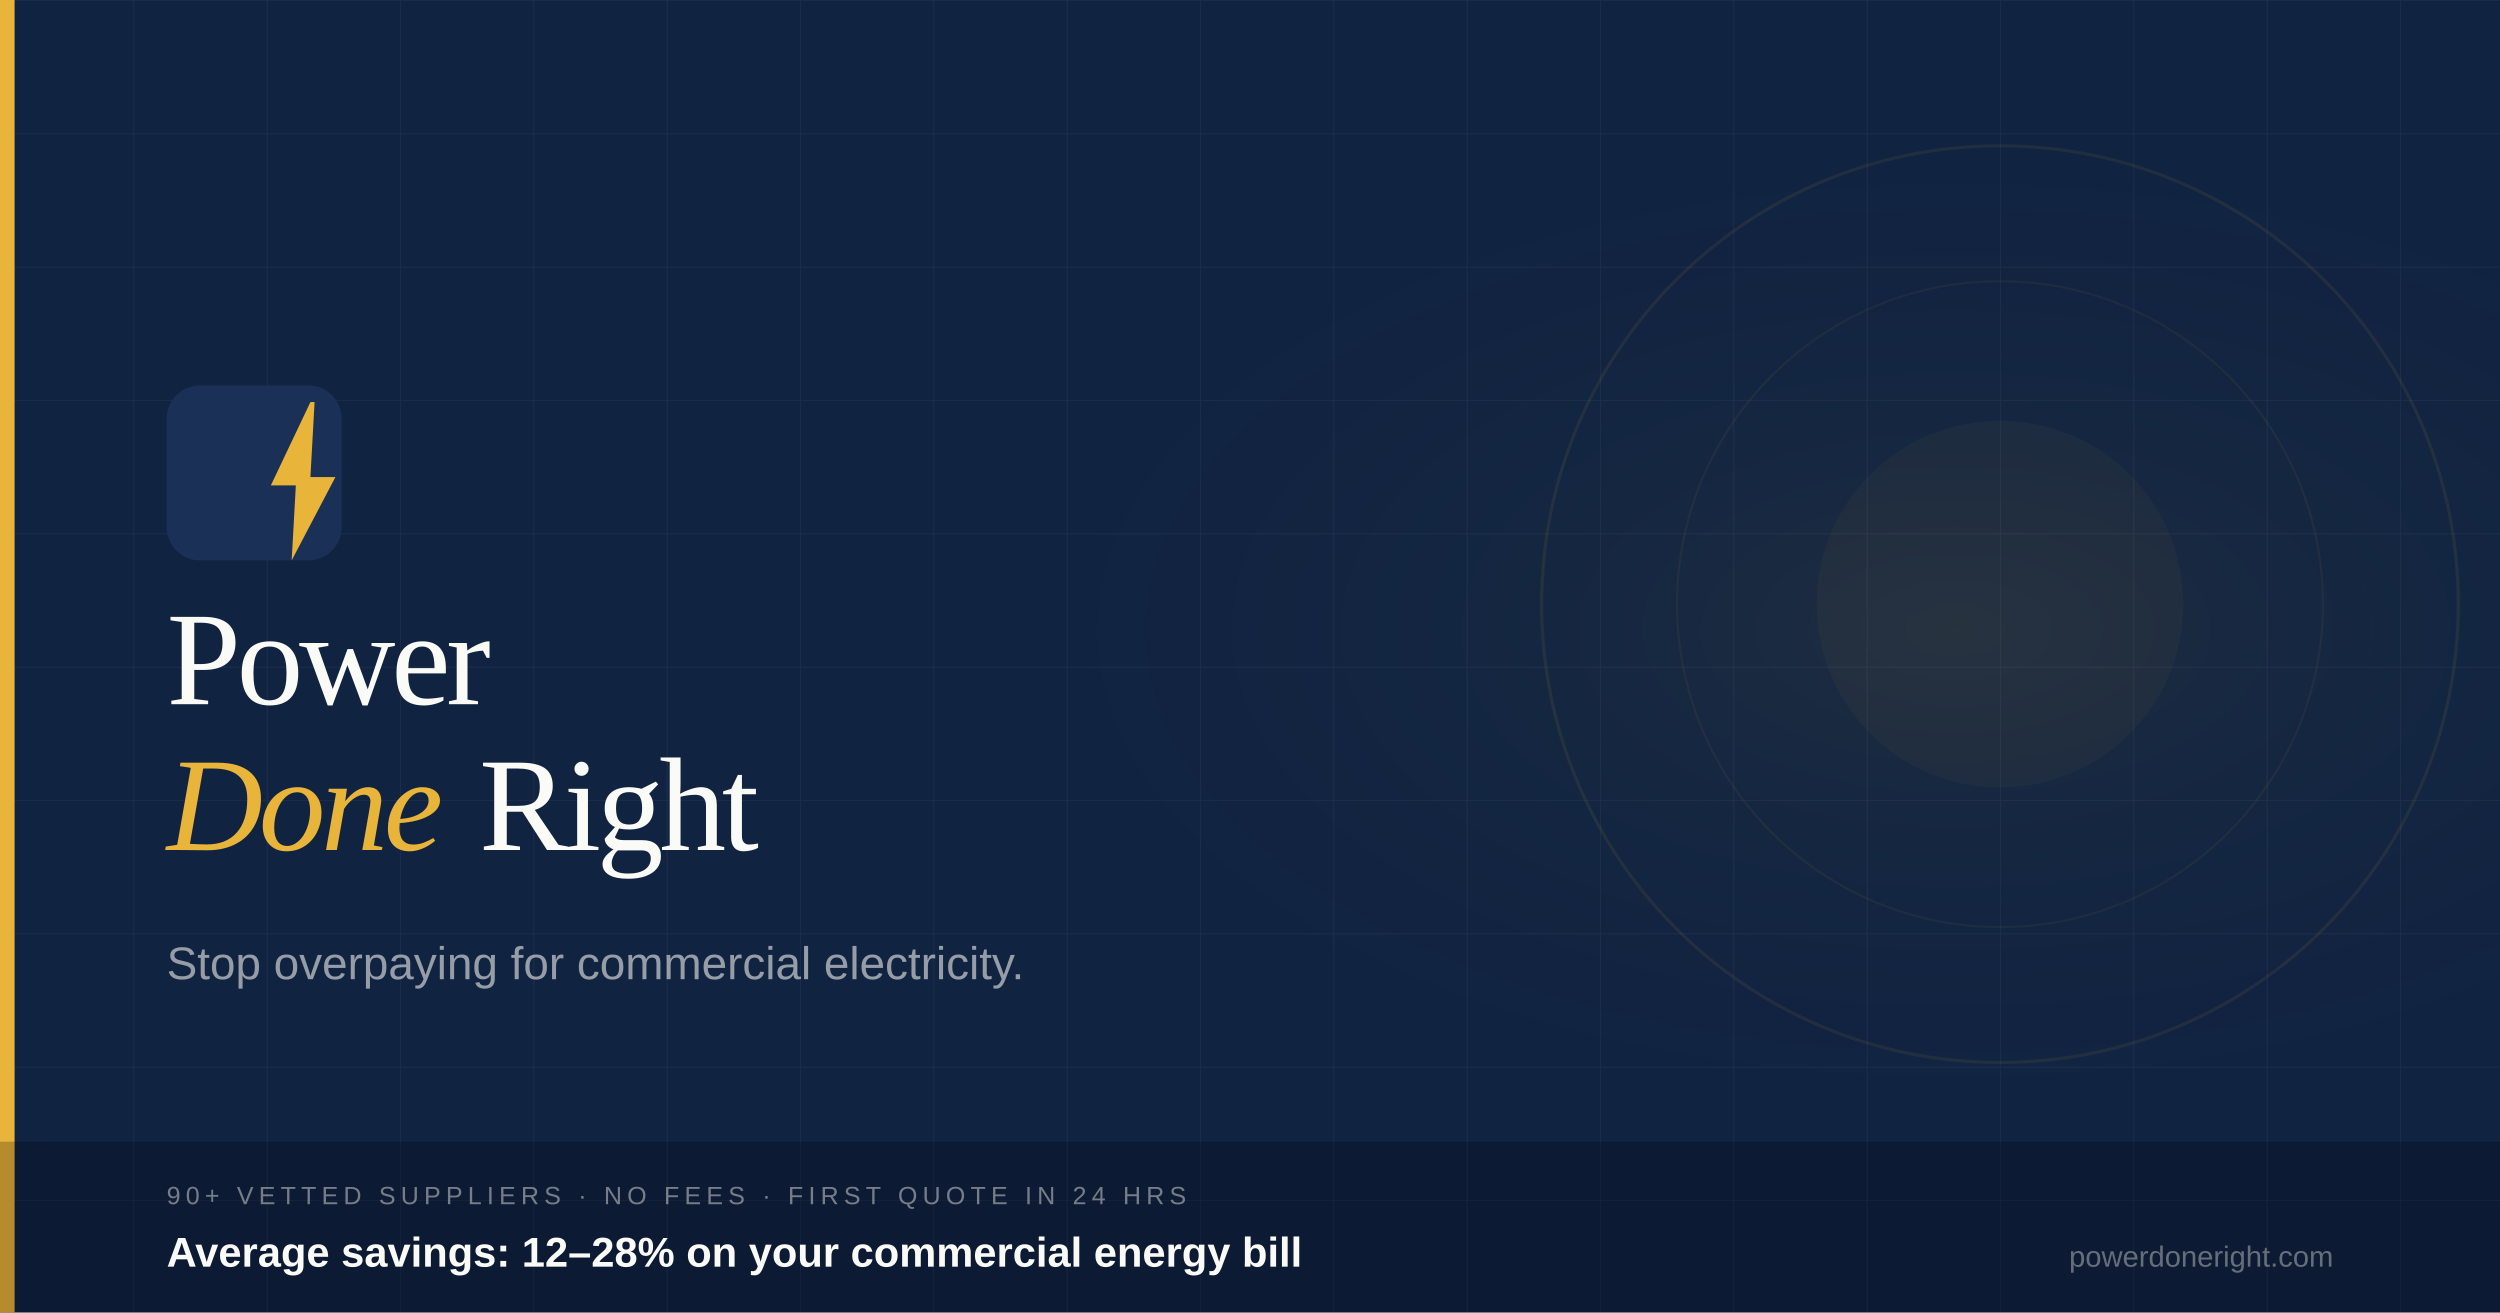
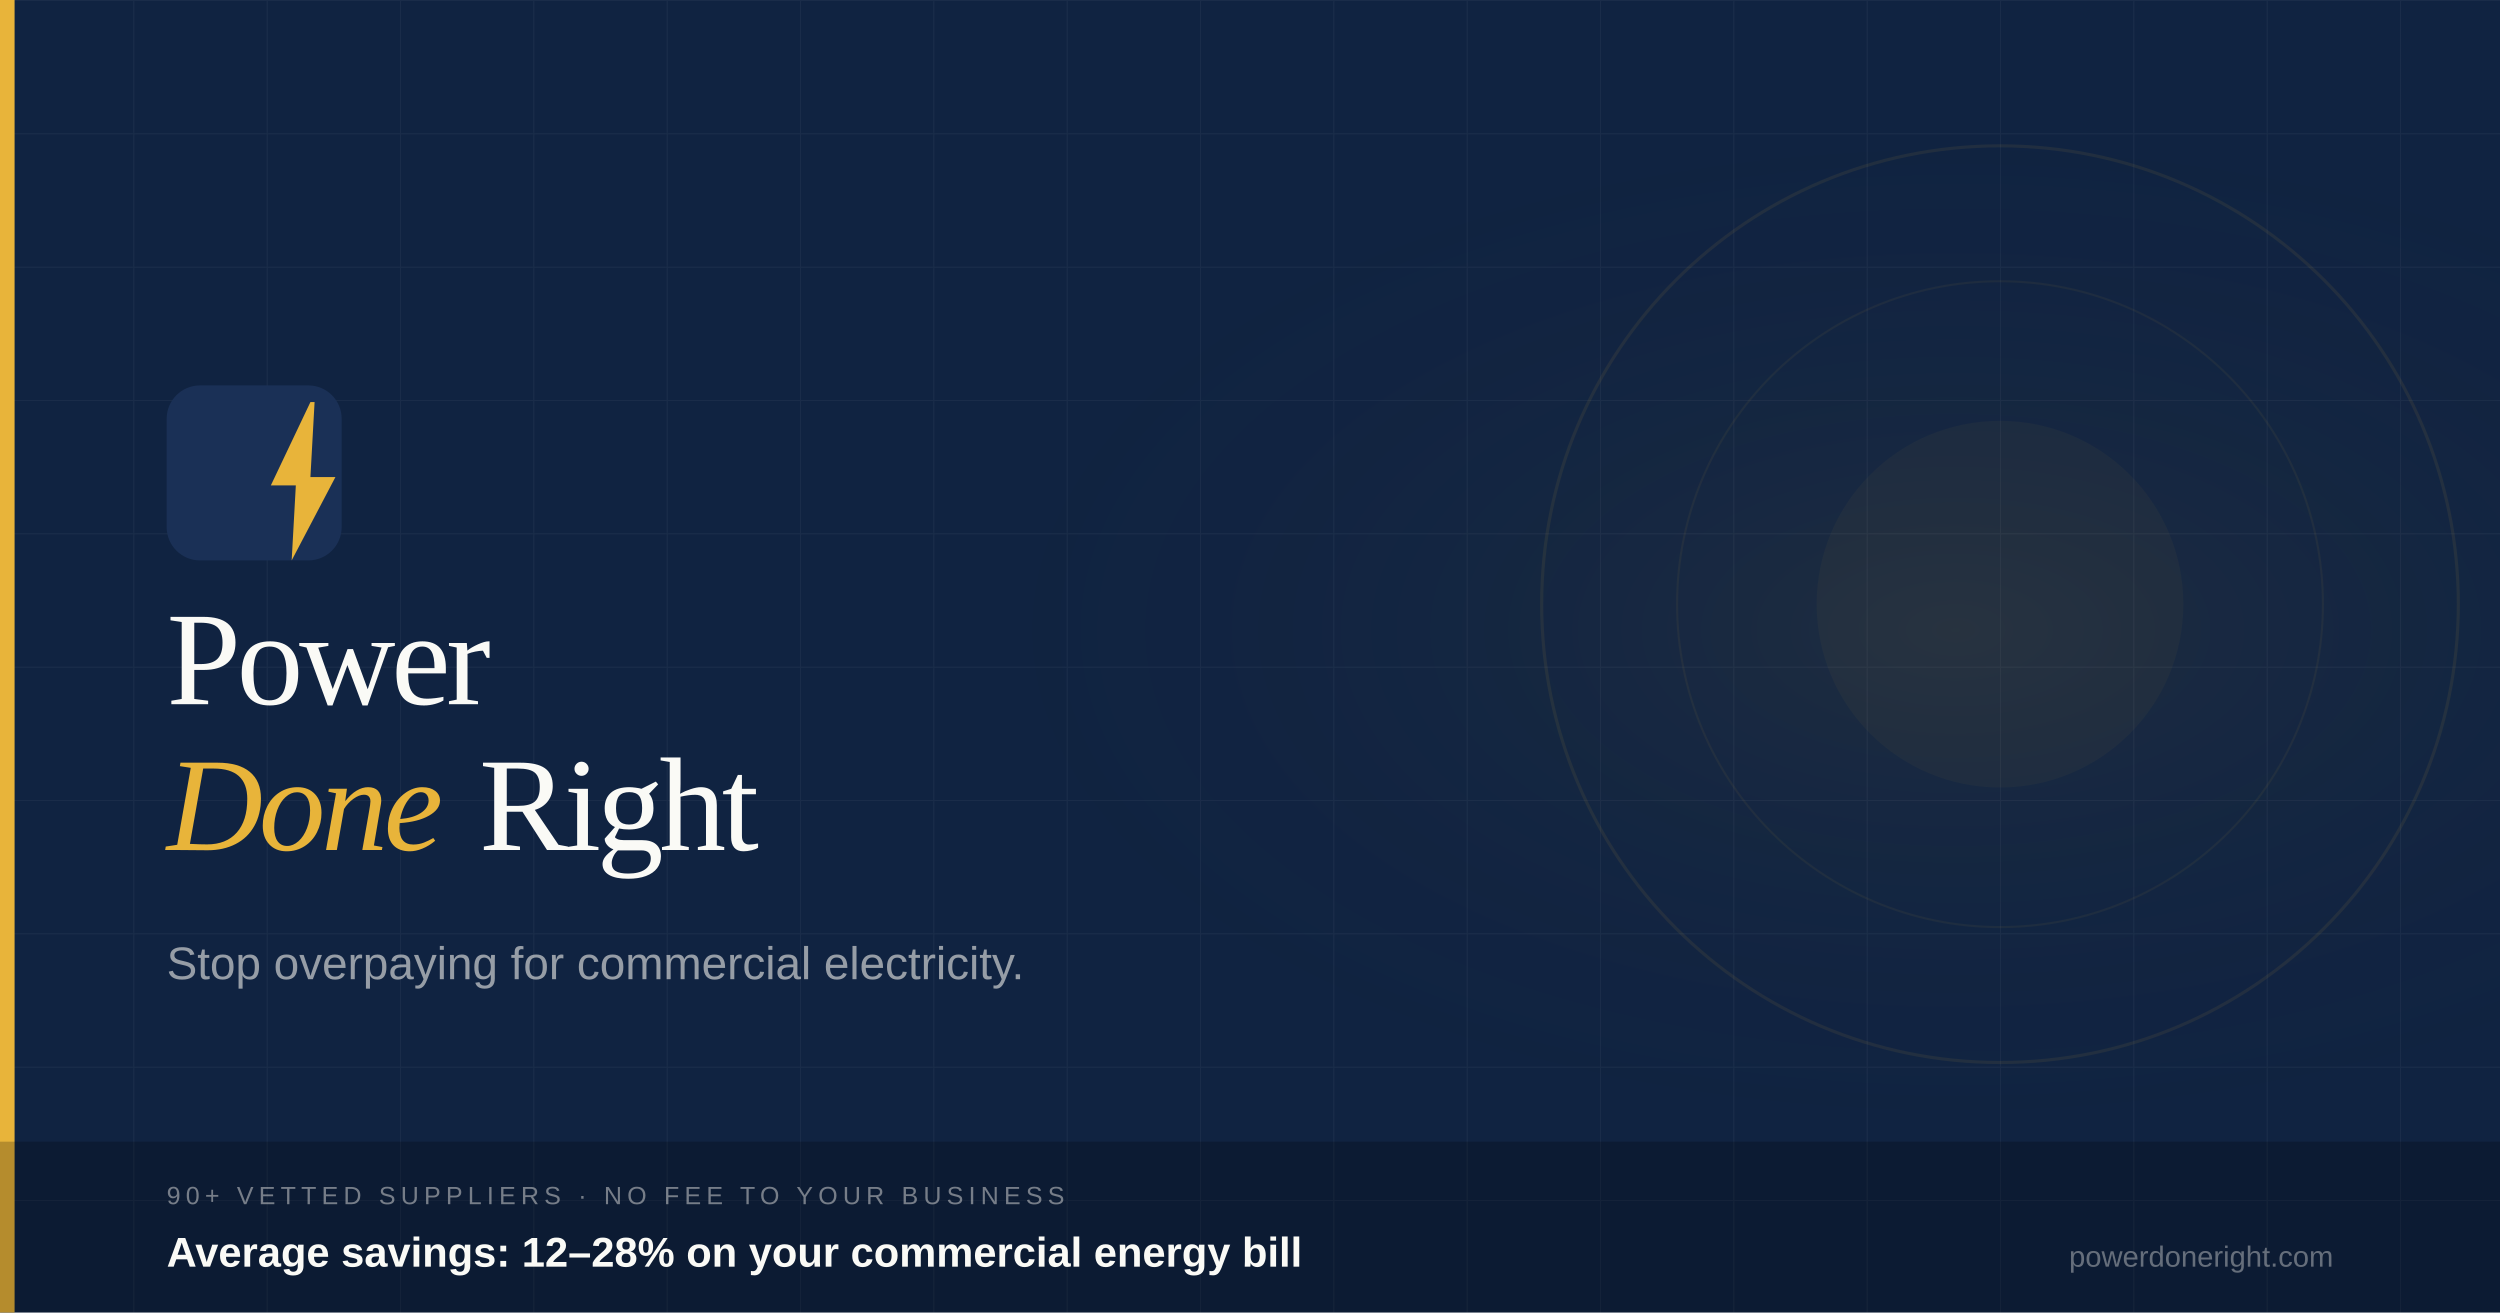
<svg xmlns="http://www.w3.org/2000/svg" viewBox="0 0 1200 630" width="1200" height="630">
  <defs>
    <pattern id="g" width="64" height="64" patternUnits="userSpaceOnUse">
      <path d="M64 0H0V64" fill="none" stroke="rgba(255,255,255,0.045)" stroke-width="1" />
    </pattern>
  </defs>
  <rect width="1200" height="630" fill="#102341" />
  <rect width="1200" height="630" fill="url(#g)" />
  <radialGradient id="glow" cx="78%" cy="48%" r="40%">
    <stop offset="0%" stop-color="#E8B43A" stop-opacity="0.07" />
    <stop offset="100%" stop-color="#102341" stop-opacity="0" />
  </radialGradient>
  <rect width="1200" height="630" fill="url(#glow)" />
  <rect x="0" y="0" width="7" height="630" fill="#E8B43A" />
  <rect x="80" y="185" width="84" height="84" rx="16" fill="#1a3056" />
  <path d="M149 193 L130 233 H142 L140 269 L161 229 H149 L151 193 Z" fill="#E8B43A" />
  <text x="80" y="338" font-family="Georgia,'Times New Roman',serif" font-size="64" font-weight="400" fill="#fafaf6" letter-spacing="-2">Power</text>
  <text x="80" y="408" font-family="Georgia,'Times New Roman',serif" font-size="64" font-weight="400" fill="#E8B43A" letter-spacing="-2" font-style="italic">Done</text>
  <text x="230" y="408" font-family="Georgia,'Times New Roman',serif" font-size="64" font-weight="400" fill="#fafaf6" letter-spacing="-2"> Right</text>
  <text x="80" y="470" font-family="Helvetica Neue,Arial,sans-serif" font-size="22" fill="rgba(247,245,240,0.58)" letter-spacing="0">Stop overpaying for commercial electricity.</text>
  <rect x="0" y="548" width="1200" height="82" fill="rgba(0,0,0,0.22)" />
-   <text x="80" y="578" font-family="Helvetica Neue,Arial,sans-serif" font-size="12" fill="rgba(247,245,240,0.45)" letter-spacing="2.5">90+ VETTED SUPPLIERS · NO FEES · FIRST QUOTE IN 24 HRS</text>
+   <text x="80" y="578" font-family="Helvetica Neue,Arial,sans-serif" font-size="12" fill="rgba(247,245,240,0.45)" letter-spacing="2.5">90+ VETTED SUPPLIERS · NO FEE TO YOUR BUSINESS</text>
  <text x="80" y="608" font-family="Helvetica Neue,Arial,sans-serif" font-size="20" font-weight="600" fill="#fafaf6">Average savings: 12–28% on your commercial energy bill</text>
  <text x="1120" y="608" font-family="Helvetica Neue,Arial,sans-serif" font-size="14" fill="rgba(247,245,240,0.38)" text-anchor="end">powerdoneright.com</text>
  <circle cx="960" cy="290" r="220" fill="none" stroke="rgba(232,180,58,0.08)" stroke-width="1.5" />
  <circle cx="960" cy="290" r="155" fill="none" stroke="rgba(232,180,58,0.06)" stroke-width="1" />
  <circle cx="960" cy="290" r="88" fill="rgba(232,180,58,0.04)" />
</svg>
